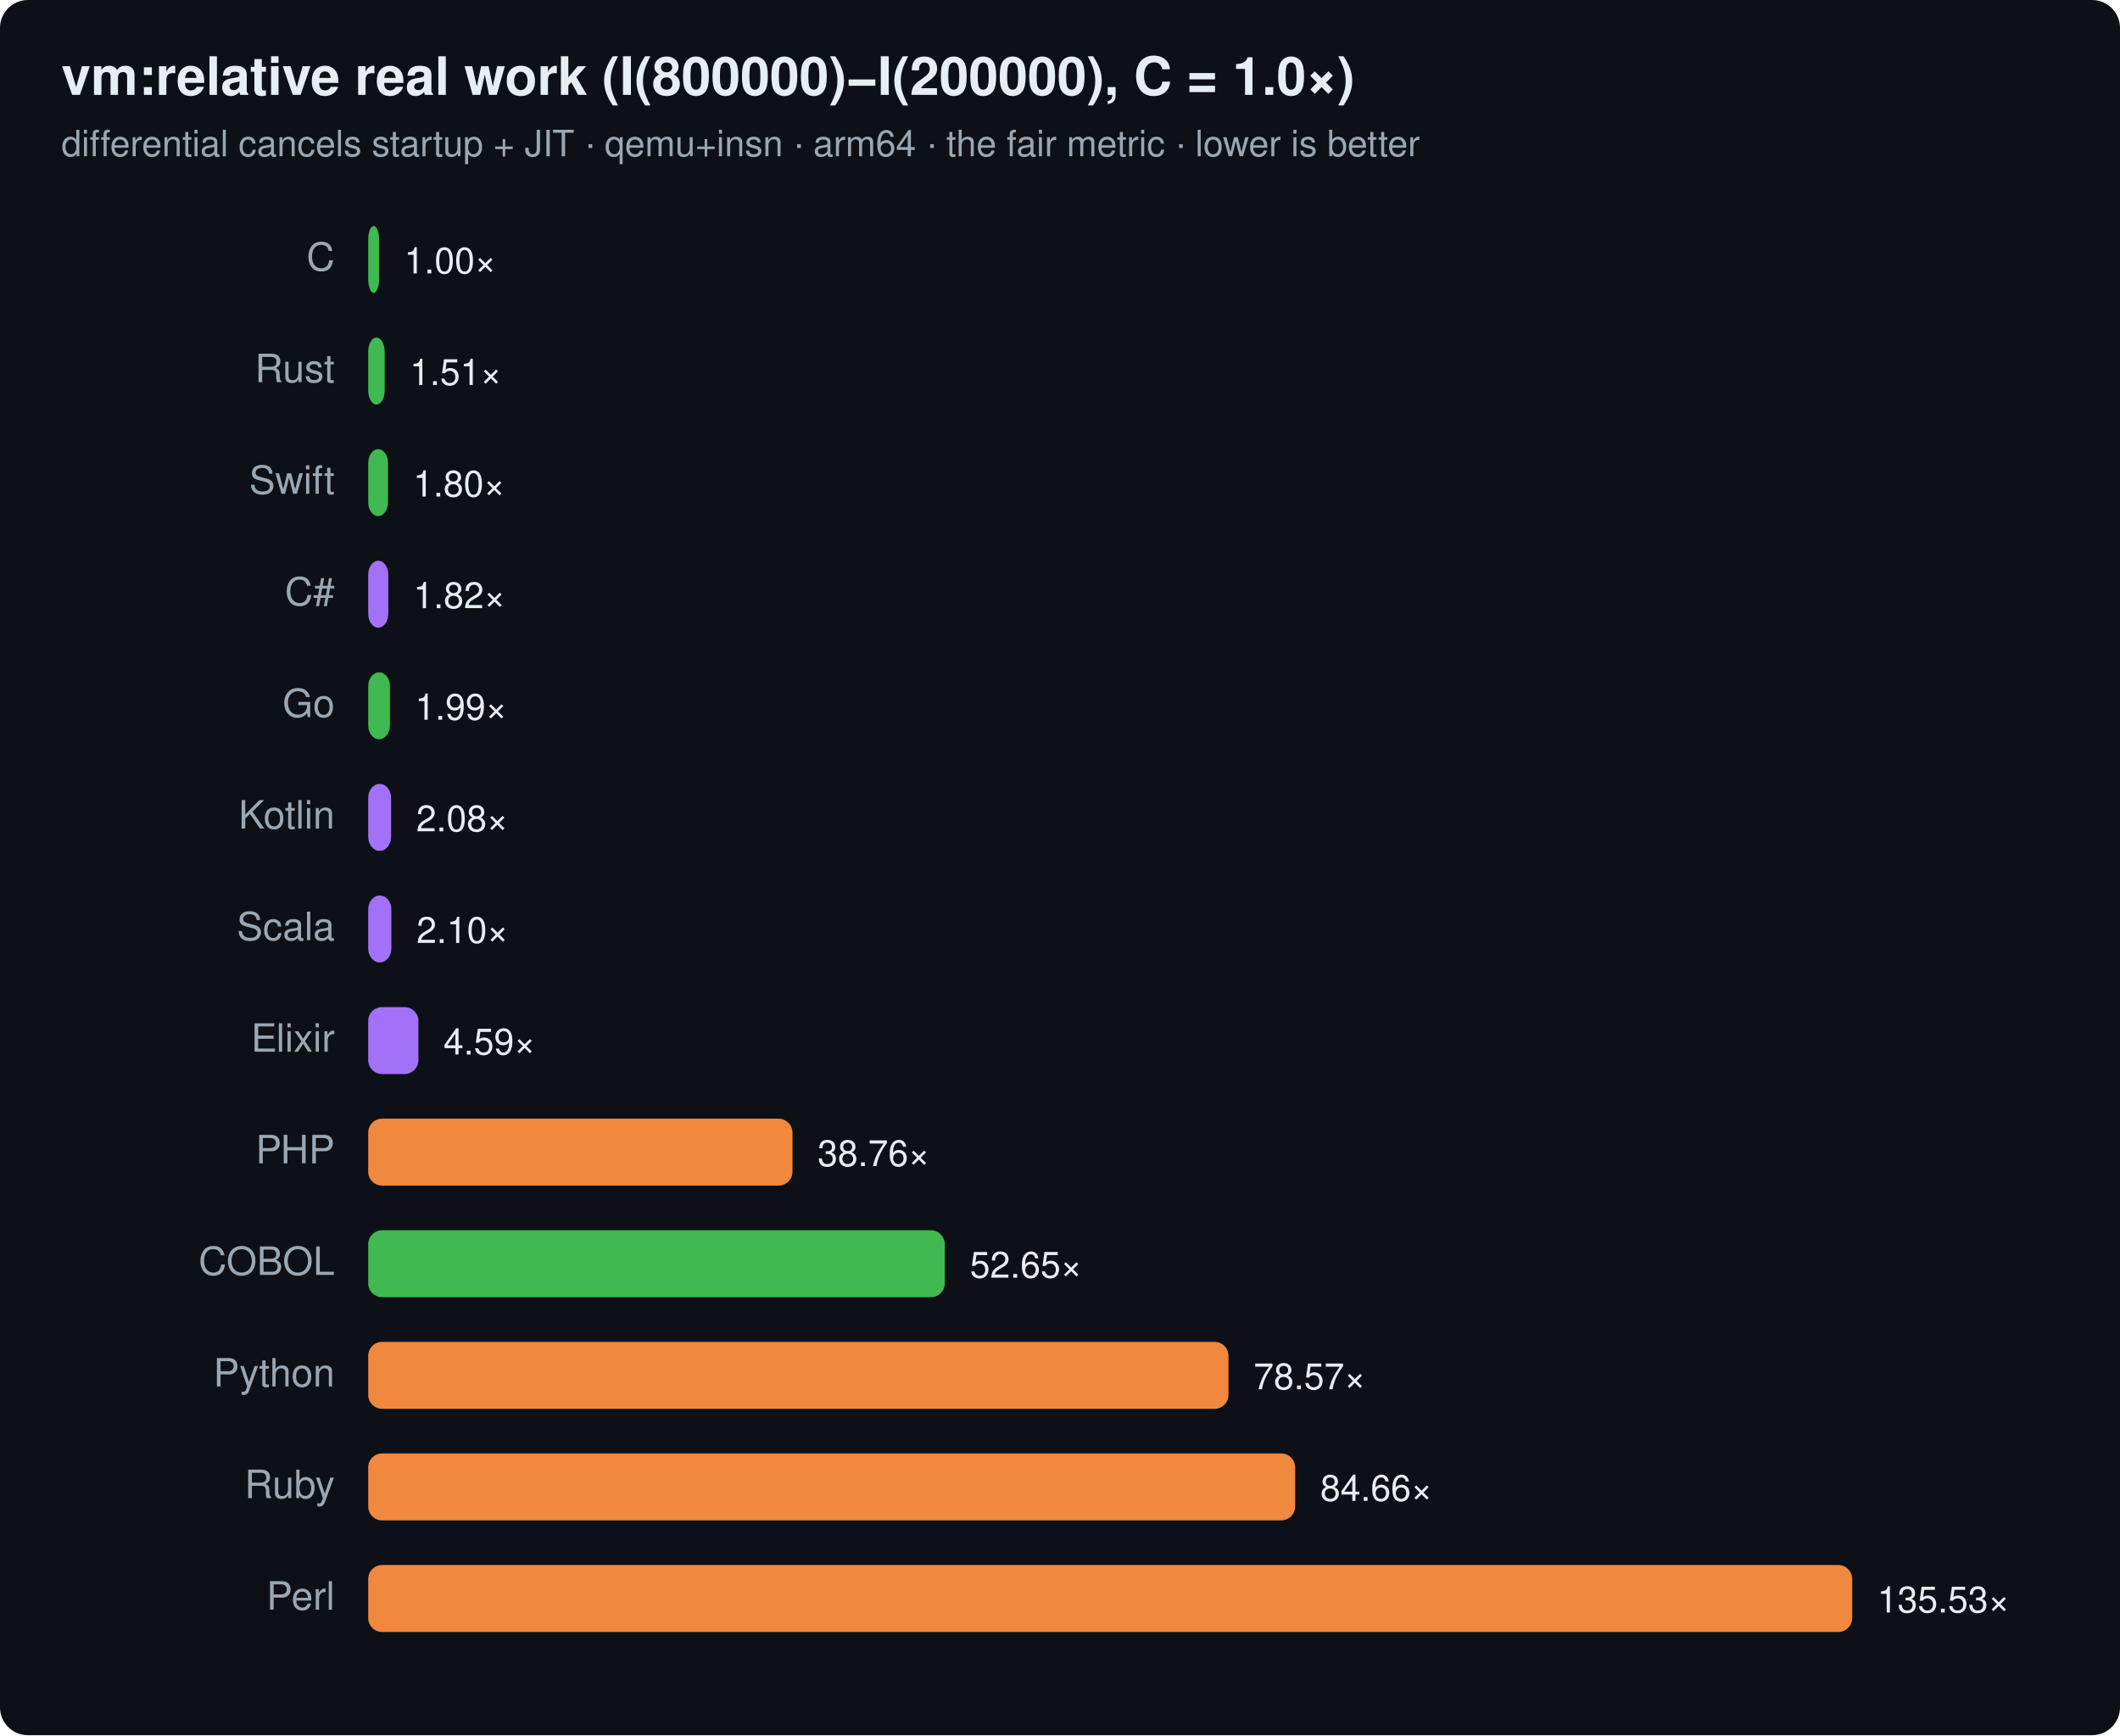
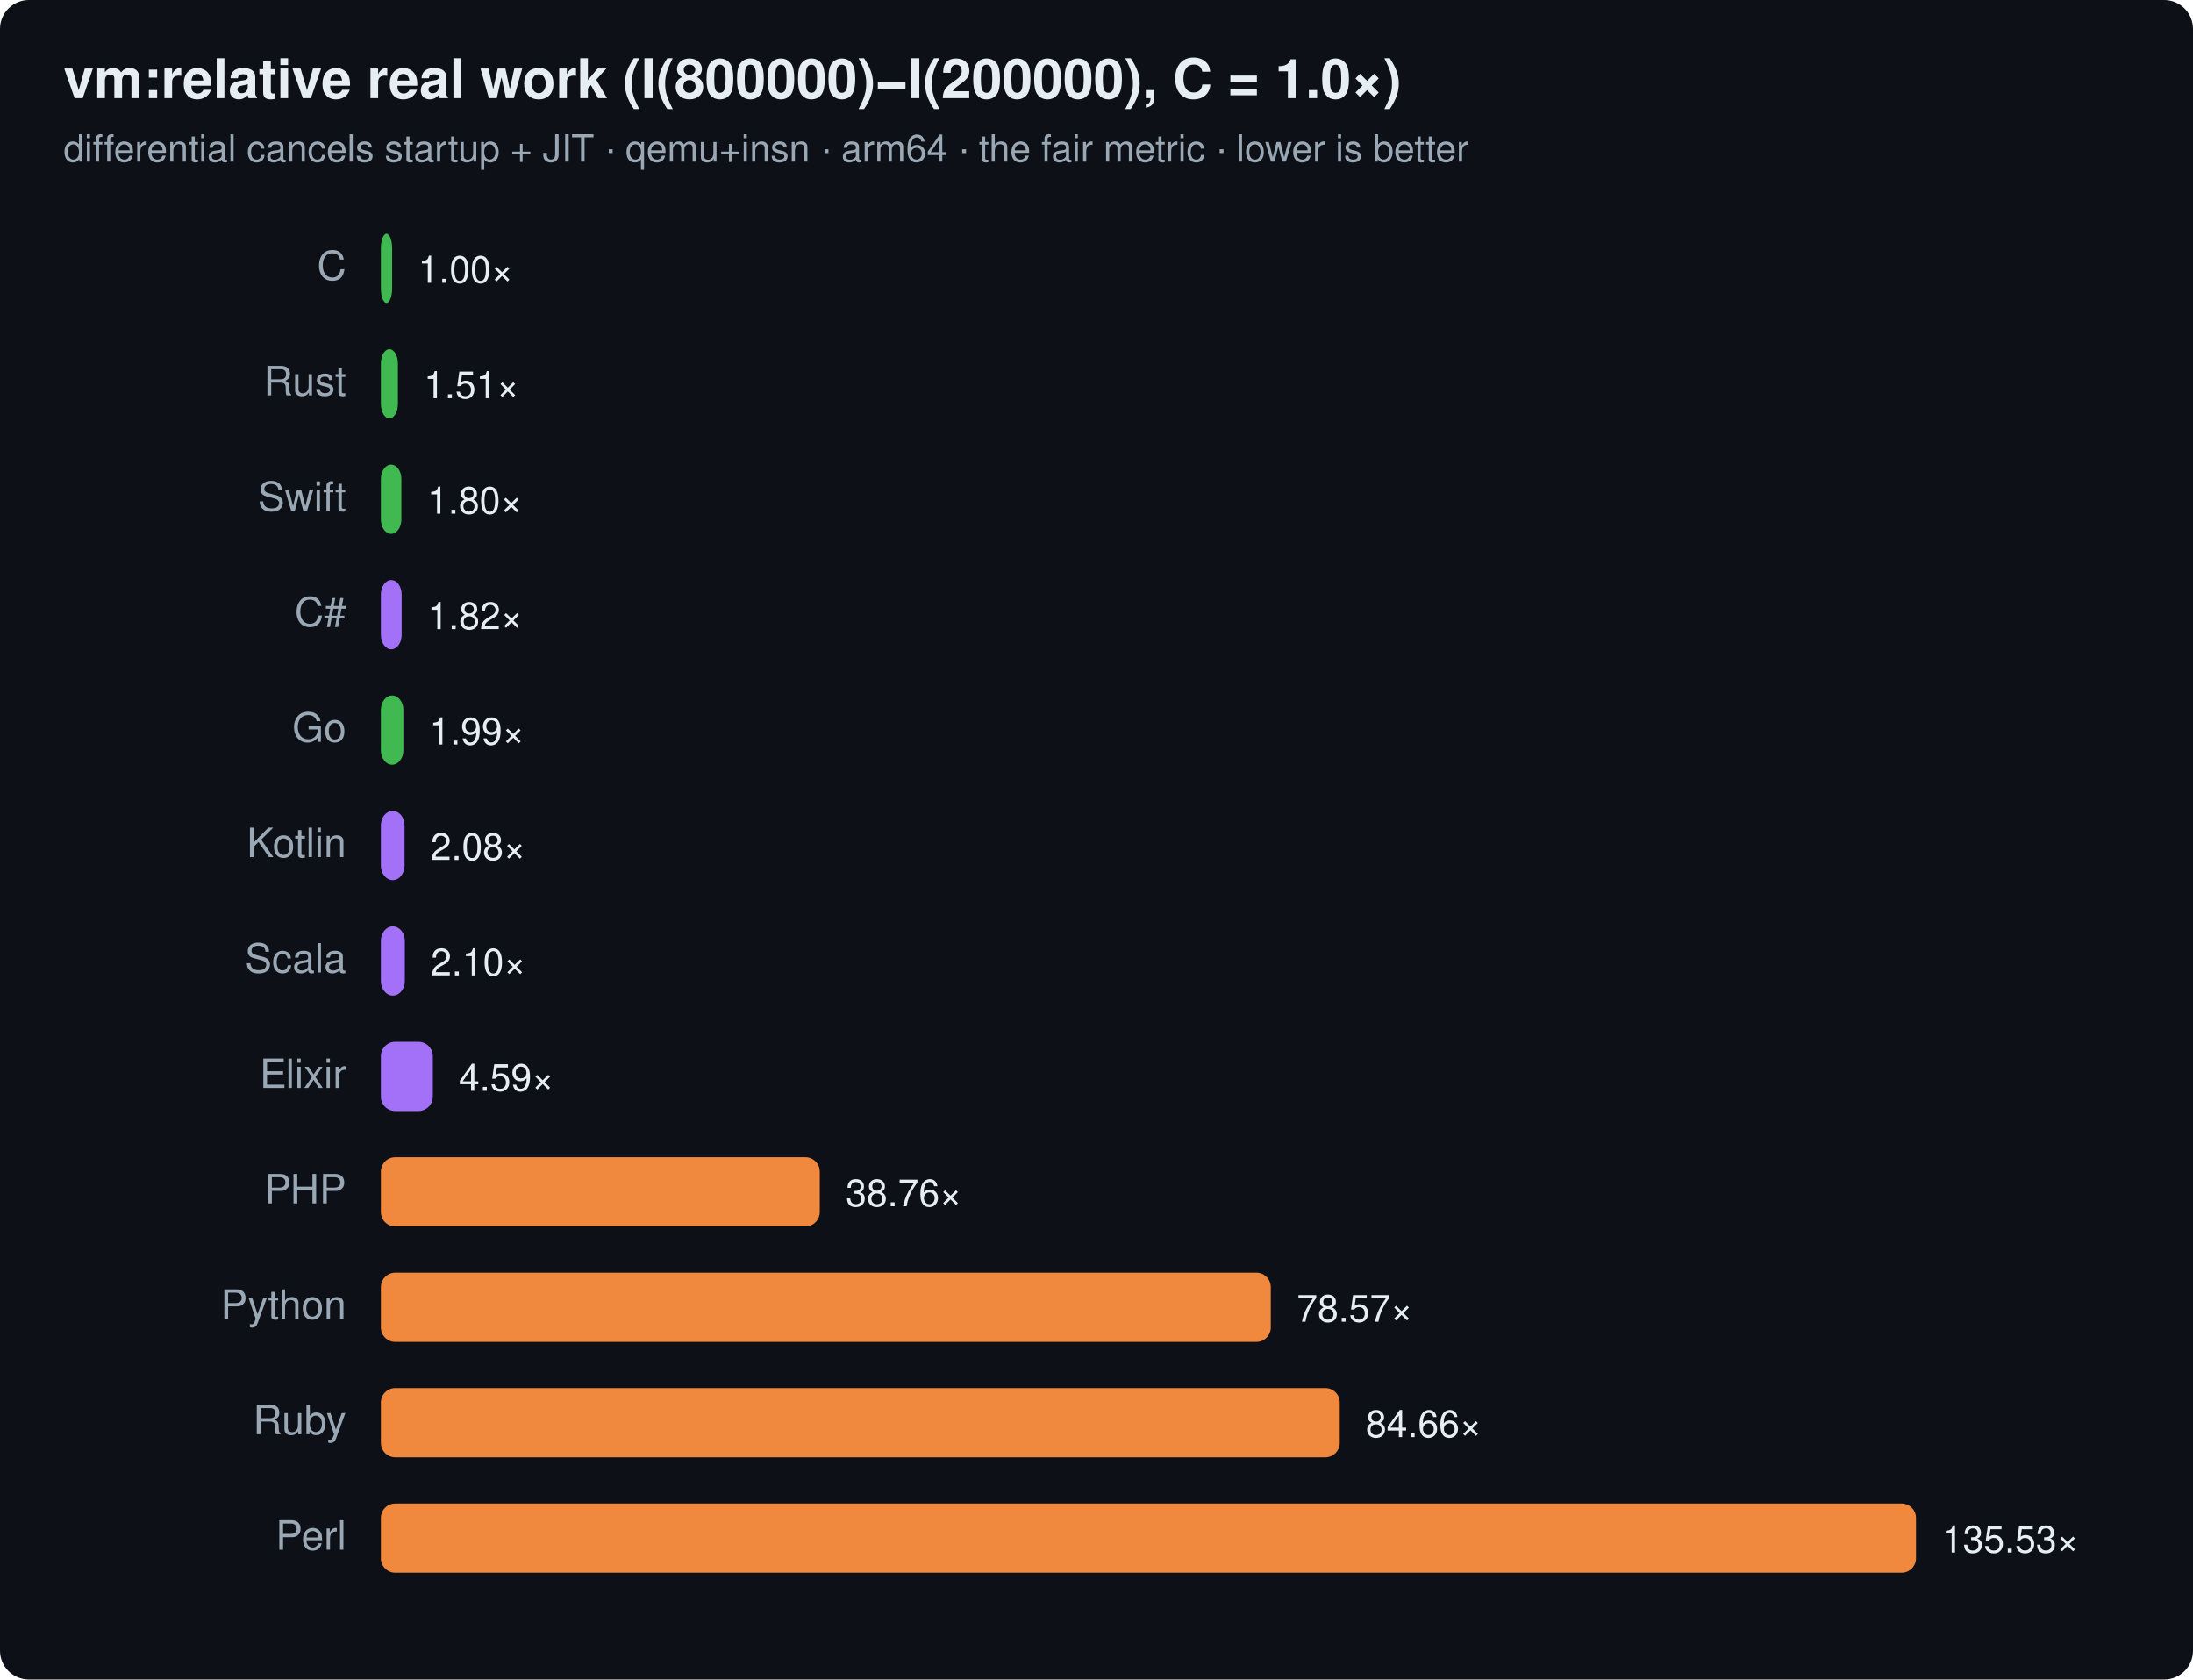
- <svg xmlns="http://www.w3.org/2000/svg" width="760" height="622" viewBox="0 0 760 622" font-family="ui-sans-serif,system-ui,Segoe UI,Helvetica,Arial">
-   <rect width="760" height="622" rx="10" fill="#0d1117" />
+ <svg xmlns="http://www.w3.org/2000/svg" width="760" height="582" viewBox="0 0 760 582" font-family="ui-sans-serif,system-ui,Segoe UI,Helvetica,Arial">
+   <rect width="760" height="582" rx="10" fill="#0d1117" />
  <text x="22" y="34" font-size="19" font-weight="700" fill="#e6edf3">vm:relative real work (I(800000)−I(200000), C = 1.0×)</text>
  <text x="22" y="56" font-size="13" fill="#9aa7b4">differential cancels startup + JIT · qemu+insn · arm64 · the fair metric · lower is better</text>
  <text x="120" y="97" text-anchor="end" font-size="14" fill="#9aa7b4">C</text>
  <rect x="132" y="81" width="3.9" height="24" rx="5" fill="#3fb950" />
  <text x="144.9" y="98" font-size="13" fill="#e6edf3">1.00×</text>
  <text x="120" y="137" text-anchor="end" font-size="14" fill="#9aa7b4">Rust</text>
  <rect x="132" y="121" width="5.9" height="24" rx="5" fill="#3fb950" />
  <text x="146.9" y="138" font-size="13" fill="#e6edf3">1.51×</text>
  <text x="120" y="177" text-anchor="end" font-size="14" fill="#9aa7b4">Swift</text>
  <rect x="132" y="161" width="7.1" height="24" rx="5" fill="#3fb950" />
  <text x="148.1" y="178" font-size="13" fill="#e6edf3">1.80×</text>
  <text x="120" y="217" text-anchor="end" font-size="14" fill="#9aa7b4">C#</text>
  <rect x="132" y="201" width="7.2" height="24" rx="5" fill="#a371f7" />
  <text x="148.2" y="218" font-size="13" fill="#e6edf3">1.82×</text>
  <text x="120" y="257" text-anchor="end" font-size="14" fill="#9aa7b4">Go</text>
  <rect x="132" y="241" width="7.8" height="24" rx="5" fill="#3fb950" />
  <text x="148.8" y="258" font-size="13" fill="#e6edf3">1.99×</text>
  <text x="120" y="297" text-anchor="end" font-size="14" fill="#9aa7b4">Kotlin</text>
  <rect x="132" y="281" width="8.2" height="24" rx="5" fill="#a371f7" />
  <text x="149.2" y="298" font-size="13" fill="#e6edf3">2.08×</text>
  <text x="120" y="337" text-anchor="end" font-size="14" fill="#9aa7b4">Scala</text>
  <rect x="132" y="321" width="8.3" height="24" rx="5" fill="#a371f7" />
  <text x="149.3" y="338" font-size="13" fill="#e6edf3">2.10×</text>
  <text x="120" y="377" text-anchor="end" font-size="14" fill="#9aa7b4">Elixir</text>
  <rect x="132" y="361" width="18.0" height="24" rx="5" fill="#a371f7" />
  <text x="159.0" y="378" font-size="13" fill="#e6edf3">4.59×</text>
  <text x="120" y="417" text-anchor="end" font-size="14" fill="#9aa7b4">PHP</text>
  <rect x="132" y="401" width="152.1" height="24" rx="5" fill="#f0883e" />
  <text x="293.1" y="418" font-size="13" fill="#e6edf3">38.76×</text>
-   <text x="120" y="457" text-anchor="end" font-size="14" fill="#9aa7b4">COBOL</text>
-   <rect x="132" y="441" width="206.7" height="24" rx="5" fill="#3fb950" />
-   <text x="347.7" y="458" font-size="13" fill="#e6edf3">52.65×</text>
-   <text x="120" y="497" text-anchor="end" font-size="14" fill="#9aa7b4">Python</text>
-   <rect x="132" y="481" width="308.4" height="24" rx="5" fill="#f0883e" />
-   <text x="449.4" y="498" font-size="13" fill="#e6edf3">78.57×</text>
-   <text x="120" y="537" text-anchor="end" font-size="14" fill="#9aa7b4">Ruby</text>
-   <rect x="132" y="521" width="332.3" height="24" rx="5" fill="#f0883e" />
-   <text x="473.3" y="538" font-size="13" fill="#e6edf3">84.66×</text>
-   <text x="120" y="577" text-anchor="end" font-size="14" fill="#9aa7b4">Perl</text>
-   <rect x="132" y="561" width="532.0" height="24" rx="5" fill="#f0883e" />
-   <text x="673.0" y="578" font-size="13" fill="#e6edf3">135.53×</text>
+   <text x="120" y="457" text-anchor="end" font-size="14" fill="#9aa7b4">Python</text>
+   <rect x="132" y="441" width="308.4" height="24" rx="5" fill="#f0883e" />
+   <text x="449.4" y="458" font-size="13" fill="#e6edf3">78.57×</text>
+   <text x="120" y="497" text-anchor="end" font-size="14" fill="#9aa7b4">Ruby</text>
+   <rect x="132" y="481" width="332.3" height="24" rx="5" fill="#f0883e" />
+   <text x="473.3" y="498" font-size="13" fill="#e6edf3">84.66×</text>
+   <text x="120" y="537" text-anchor="end" font-size="14" fill="#9aa7b4">Perl</text>
+   <rect x="132" y="521" width="532.0" height="24" rx="5" fill="#f0883e" />
+   <text x="673.0" y="538" font-size="13" fill="#e6edf3">135.53×</text>
</svg>
